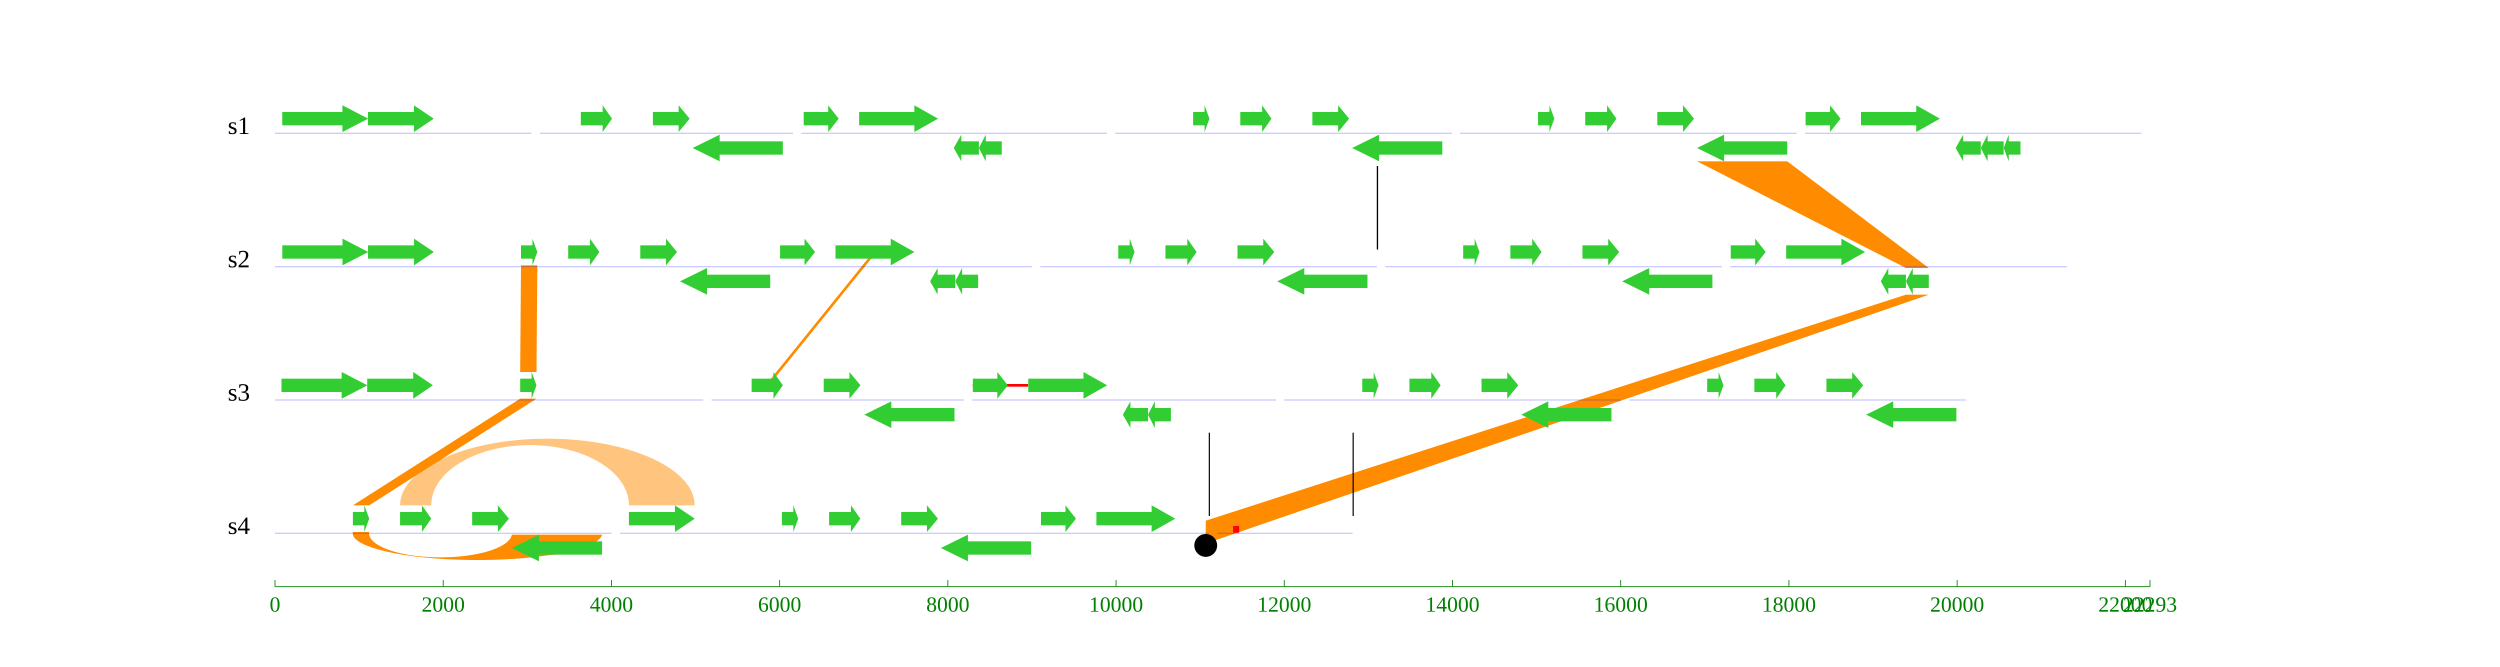
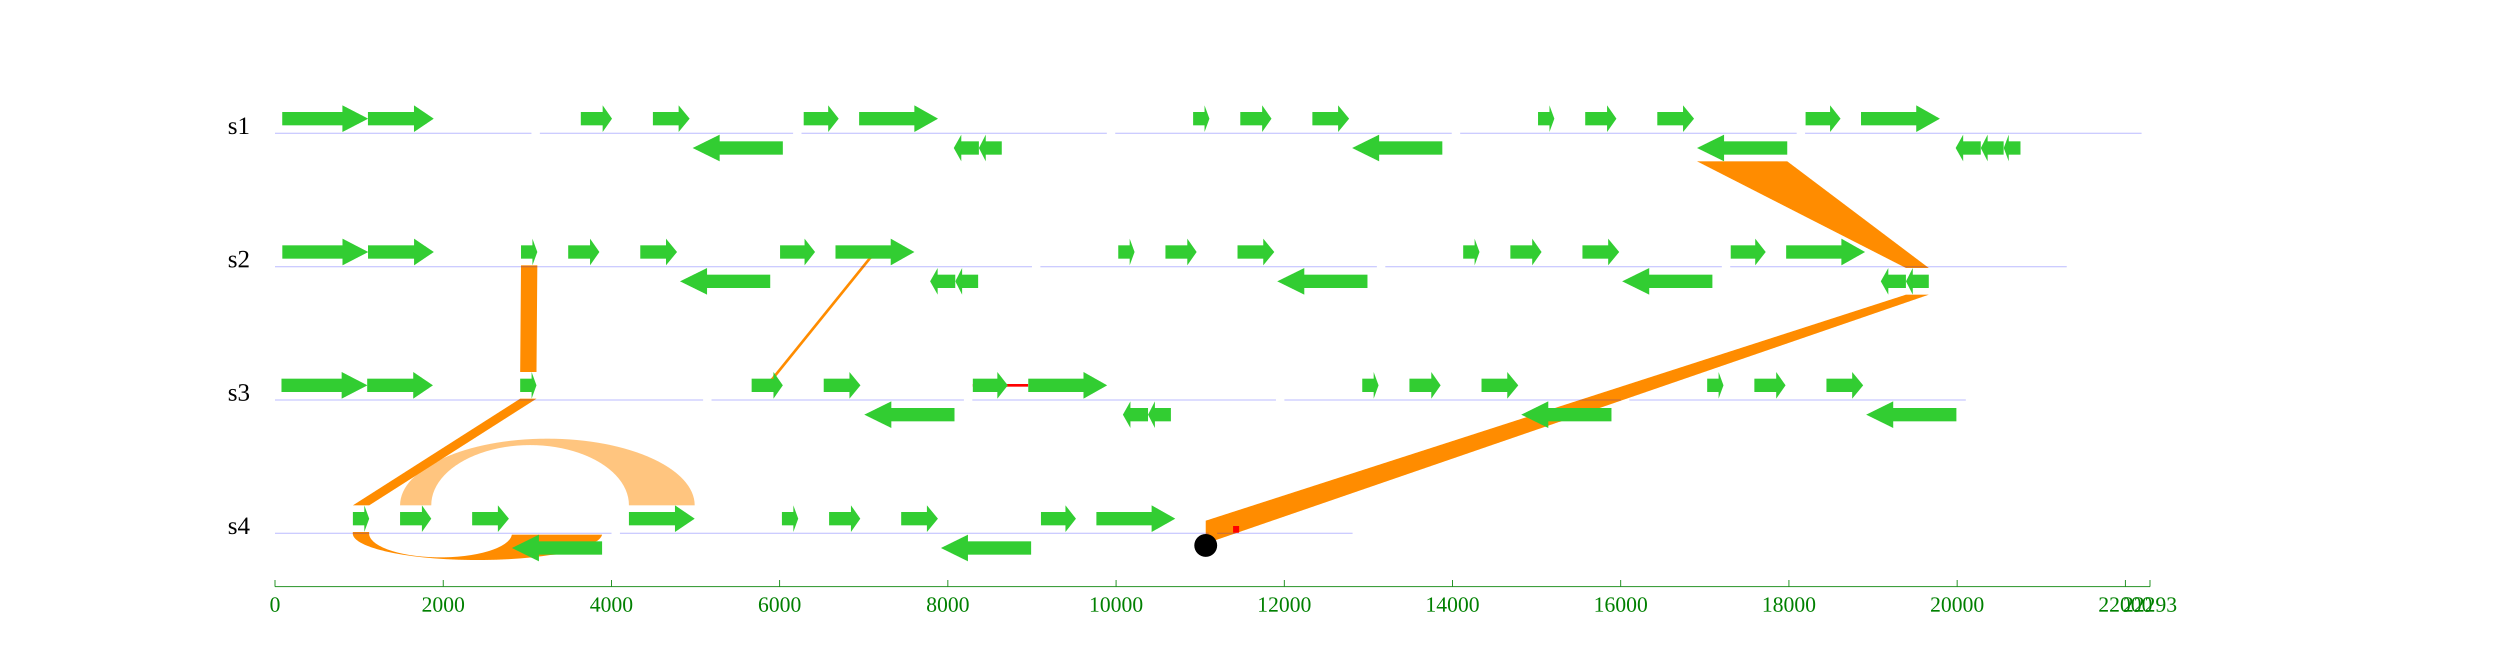
<svg xmlns="http://www.w3.org/2000/svg" version="1.1" width="1500" height="400" style="background-color:white;">
  <text x="150" y="80.4" font-size="15px" fill="black" text-anchor="end">s1</text>
  <text x="150" y="160.4" font-size="15px" fill="black" text-anchor="end">s2</text>
  <text x="150" y="240.4" font-size="15px" fill="black" text-anchor="end">s3</text>
  <text x="150" y="320.4" font-size="15px" fill="black" text-anchor="end">s4</text>
  <line x1="165" y1="352" x2="1290" y2="352" style="stroke:green;stroke-width:0.5" />
  <line x1="165" y1="348" x2="165" y2="352" style="stroke:green;stroke-width:0.5;opacity:1" />
  <text x="165" y="367" font-size="13px" fill="green" text-anchor="middle" font-family="Times New Roman">0</text>
  <line x1="265.929" y1="348" x2="265.929" y2="352" style="stroke:green;stroke-width:0.5;opacity:1" />
  <text x="265.929" y="367" font-size="13px" fill="green" text-anchor="middle" font-family="Times New Roman">2000</text>
  <line x1="366.857" y1="348" x2="366.857" y2="352" style="stroke:green;stroke-width:0.5;opacity:1" />
  <text x="366.857" y="367" font-size="13px" fill="green" text-anchor="middle" font-family="Times New Roman">4000</text>
  <line x1="467.786" y1="348" x2="467.786" y2="352" style="stroke:green;stroke-width:0.5;opacity:1" />
  <text x="467.786" y="367" font-size="13px" fill="green" text-anchor="middle" font-family="Times New Roman">6000</text>
  <line x1="568.714" y1="348" x2="568.714" y2="352" style="stroke:green;stroke-width:0.5;opacity:1" />
  <text x="568.714" y="367" font-size="13px" fill="green" text-anchor="middle" font-family="Times New Roman">8000</text>
  <line x1="669.643" y1="348" x2="669.643" y2="352" style="stroke:green;stroke-width:0.5;opacity:1" />
  <text x="669.643" y="367" font-size="13px" fill="green" text-anchor="middle" font-family="Times New Roman">10000</text>
  <line x1="770.571" y1="348" x2="770.571" y2="352" style="stroke:green;stroke-width:0.5;opacity:1" />
  <text x="770.571" y="367" font-size="13px" fill="green" text-anchor="middle" font-family="Times New Roman">12000</text>
  <line x1="871.5" y1="348" x2="871.5" y2="352" style="stroke:green;stroke-width:0.5;opacity:1" />
  <text x="871.5" y="367" font-size="13px" fill="green" text-anchor="middle" font-family="Times New Roman">14000</text>
  <line x1="972.428" y1="348" x2="972.428" y2="352" style="stroke:green;stroke-width:0.5;opacity:1" />
  <text x="972.428" y="367" font-size="13px" fill="green" text-anchor="middle" font-family="Times New Roman">16000</text>
  <line x1="1073.357" y1="348" x2="1073.357" y2="352" style="stroke:green;stroke-width:0.5;opacity:1" />
  <text x="1073.357" y="367" font-size="13px" fill="green" text-anchor="middle" font-family="Times New Roman">18000</text>
  <line x1="1174.285" y1="348" x2="1174.285" y2="352" style="stroke:green;stroke-width:0.5;opacity:1" />
  <text x="1174.285" y="367" font-size="13px" fill="green" text-anchor="middle" font-family="Times New Roman">20000</text>
  <line x1="1275.214" y1="348" x2="1275.214" y2="352" style="stroke:green;stroke-width:0.5;opacity:1" />
  <text x="1275.214" y="367" font-size="13px" fill="green" text-anchor="middle" font-family="Times New Roman">22000</text>
  <line x1="1290" y1="348" x2="1290" y2="352" style="stroke:green;stroke-width:0.5;opacity:1" />
  <text x="1290" y="367" font-size="13px" fill="green" text-anchor="middle" font-family="Times New Roman">22293</text>
  <g>
    <path d="M221.52 319.2 L211.73 319.2 A74.763 16  0 1 0   361.256 320.8 L307.107 320.8 A42.794 14.4 0 0 1 221.52 319.2 Z" style="fill:#FF8C00;opacity:1" />
  </g>
  <g>
+     <polygon points="1018.199,96.8 1072.348,96.8 1157.279,160.8 1143.553,160.8" style="fill:#FF8C00;stroke:#000000;stroke-width:0;opacity:1" />
+   </g>
+   <g>
    <line x1="583.702" y1="231.2" x2="616.958" y2="231.2" style="stroke:red;stroke-width:1.6;opacity:1" />
  </g>
  <g>
+     <polygon points="312.103,239.2 321.893,239.2 221.52,303.2 211.73,303.2" style="fill:#FF8C00;stroke:#000000;stroke-width:0;opacity:1" />
+   </g>
+   <g>
+     <polygon points="312.608,159.2 322.398,159.2 321.893,223.2 312.103,223.2" style="fill:#FF8C00;stroke:#000000;stroke-width:0;opacity:1" />
+   </g>
+   <g>
+     <line x1="524.962" y1="151.2" x2="460.342" y2="231.2" style="stroke:#FF8C00;stroke-width:1.6;opacity:1" />
+   </g>
+   <g>
    <polygon points="1143.553,176.8 1157.279,176.8 723.438,326.126 723.438,312.4" style="fill:#FF8C00;stroke:#000000;stroke-width:0;opacity:1" />
  </g>
  <g>
-     <polygon points="312.103,239.2 321.893,239.2 221.52,303.2 211.73,303.2" style="fill:#FF8C00;stroke:#000000;stroke-width:0;opacity:1" />
-   </g>
-   <g>
-     <polygon points="1018.199,96.8 1072.348,96.8 1157.279,160.8 1143.553,160.8" style="fill:#FF8C00;stroke:#000000;stroke-width:0;opacity:1" />
-   </g>
-   <g>
-     <polygon points="312.608,159.2 322.398,159.2 321.893,223.2 312.103,223.2" style="fill:#FF8C00;stroke:#000000;stroke-width:0;opacity:1" />
-   </g>
-   <g>
-     <line x1="524.962" y1="151.2" x2="460.342" y2="231.2" style="stroke:#FF8C00;stroke-width:1.6;opacity:1" />
-   </g>
-   <g>
    <path d="M258.763 303.2 L240.04 303.2 A88.388 40  0 0 1   416.817 303.2 L377.354 303.2 A59.296 36 0 1 0 258.763 303.2 Z" style="fill:#FF8C00;opacity:0.5" />
  </g>
  <g>
    <rect x="165" y="79.6" width="153.866" height="0.8" style="fill:blue;opacity:0.2" />
  </g>
  <g>
    <rect x="323.912" y="79.6" width="151.948" height="0.8" style="fill:blue;opacity:0.2" />
  </g>
  <g>
    <rect x="480.906" y="79.6" width="183.185" height="0.8" style="fill:blue;opacity:0.2" />
  </g>
  <g>
    <rect x="669.138" y="79.6" width="201.908" height="0.8" style="fill:blue;opacity:0.2" />
  </g>
  <g>
    <rect x="876.092" y="79.6" width="201.908" height="0.8" style="fill:blue;opacity:0.2" />
  </g>
  <g>
    <rect x="1083.046" y="79.6" width="201.908" height="0.8" style="fill:blue;opacity:0.2" />
  </g>
  <g>
    <rect x="165" y="159.6" width="454.178" height="0.8" style="fill:blue;opacity:0.2" />
  </g>
  <g>
    <rect x="624.225" y="159.6" width="201.908" height="0.8" style="fill:blue;opacity:0.2" />
  </g>
  <g>
    <rect x="831.179" y="159.6" width="201.908" height="0.8" style="fill:blue;opacity:0.2" />
  </g>
  <g>
    <rect x="1038.133" y="159.6" width="201.908" height="0.8" style="fill:blue;opacity:0.2" />
  </g>
  <g>
    <rect x="165" y="239.6" width="256.863" height="0.8" style="fill:blue;opacity:0.2" />
  </g>
  <g>
    <rect x="426.91" y="239.6" width="151.443" height="0.8" style="fill:blue;opacity:0.2" />
  </g>
  <g>
    <rect x="583.399" y="239.6" width="182.176" height="0.8" style="fill:blue;opacity:0.2" />
  </g>
  <g>
    <rect x="770.622" y="239.6" width="201.908" height="0.8" style="fill:blue;opacity:0.2" />
  </g>
  <g>
    <rect x="977.576" y="239.6" width="201.908" height="0.8" style="fill:blue;opacity:0.2" />
  </g>
  <g>
    <rect x="165" y="319.6" width="201.908" height="0.8" style="fill:blue;opacity:0.2" />
  </g>
  <g>
    <rect x="371.954" y="319.6" width="353.3" height="0.8" style="fill:blue;opacity:0.2" />
  </g>
  <g>
    <rect x="730.301" y="319.6" width="81.247" height="0.8" style="fill:blue;opacity:0.2" />
  </g>
  <g style="fill:none">
    <polygon points="169.34,67.2 169.34,75.2 205.442,75.2 205.442,79.2 220.914,71.2 205.442,63.2 205.442,67.2" style="fill:rgb(50,205,50);stroke:black;stroke-width:0;opacity:1" />
  </g>
  <g style="fill:none">
    <polygon points="220.763,67.2 220.763,75.2 248.387,75.2 248.387,79.2 260.226,71.2 248.387,63.2 248.387,67.2" style="fill:rgb(50,205,50);stroke:black;stroke-width:0;opacity:1" />
  </g>
  <g style="fill:none">
    <polygon points="348.488,67.2 348.488,75.2 361.594,75.2 361.594,79.2 367.21,71.2 361.594,63.2 361.594,67.2" style="fill:rgb(50,205,50);stroke:black;stroke-width:0;opacity:1" />
  </g>
  <g style="fill:none">
    <polygon points="391.736,67.2 391.736,75.2 407.173,75.2 407.173,79.2 413.789,71.2 407.173,63.2 407.173,67.2" style="fill:rgb(50,205,50);stroke:black;stroke-width:0;opacity:1" />
  </g>
  <g style="fill:none">
    <polygon points="415.555,88.8 431.8,96.8 431.8,92.8 469.703,92.8 469.703,84.8 431.8,84.8 431.8,80.8" style="fill:rgb(50,205,50);stroke:black;stroke-width:0;opacity:1" />
  </g>
  <g style="fill:none">
    <polygon points="482.218,67.2 482.218,75.2 496.914,75.2 496.914,79.2 503.212,71.2 496.914,63.2 496.914,67.2" style="fill:rgb(50,205,50);stroke:black;stroke-width:0;opacity:1" />
  </g>
  <g style="fill:none">
    <polygon points="515.474,67.2 515.474,75.2 548.609,75.2 548.609,79.2 562.81,71.2 548.609,63.2 548.609,67.2" style="fill:rgb(50,205,50);stroke:black;stroke-width:0;opacity:1" />
  </g>
  <g style="fill:none">
    <polygon points="572.247,88.8 576.773,96.8 576.773,92.8 587.335,92.8 587.335,84.8 576.773,84.8 576.773,80.8" style="fill:rgb(50,205,50);stroke:black;stroke-width:0;opacity:1" />
  </g>
  <g style="fill:none">
    <polygon points="587.335,88.8 591.453,96.8 591.453,92.8 601.062,92.8 601.062,84.8 591.453,84.8 591.453,80.8" style="fill:rgb(50,205,50);stroke:black;stroke-width:0;opacity:1" />
  </g>
  <g style="fill:none">
    <polygon points="715.868,67.2 715.868,75.2 722.721,75.2 722.721,79.2 725.658,71.2 722.721,63.2 722.721,67.2" style="fill:rgb(50,205,50);stroke:black;stroke-width:0;opacity:1" />
  </g>
  <g style="fill:none">
    <polygon points="744.178,67.2 744.178,75.2 757.284,75.2 757.284,79.2 762.901,71.2 757.284,63.2 757.284,67.2" style="fill:rgb(50,205,50);stroke:black;stroke-width:0;opacity:1" />
  </g>
  <g style="fill:none">
    <polygon points="787.426,67.2 787.426,75.2 802.863,75.2 802.863,79.2 809.479,71.2 802.863,63.2 802.863,67.2" style="fill:rgb(50,205,50);stroke:black;stroke-width:0;opacity:1" />
  </g>
  <g style="fill:none">
    <polygon points="811.245,88.8 827.49,96.8 827.49,92.8 865.394,92.8 865.394,84.8 827.49,84.8 827.49,80.8" style="fill:rgb(50,205,50);stroke:black;stroke-width:0;opacity:1" />
  </g>
  <g style="fill:none">
    <polygon points="922.822,67.2 922.822,75.2 929.675,75.2 929.675,79.2 932.612,71.2 929.675,63.2 929.675,67.2" style="fill:rgb(50,205,50);stroke:black;stroke-width:0;opacity:1" />
  </g>
  <g style="fill:none">
    <polygon points="951.132,67.2 951.132,75.2 964.238,75.2 964.238,79.2 969.855,71.2 964.238,63.2 964.238,67.2" style="fill:rgb(50,205,50);stroke:black;stroke-width:0;opacity:1" />
  </g>
  <g style="fill:none">
    <polygon points="994.38,67.2 994.38,75.2 1009.817,75.2 1009.817,79.2 1016.433,71.2 1009.817,63.2 1009.817,67.2" style="fill:rgb(50,205,50);stroke:black;stroke-width:0;opacity:1" />
  </g>
  <g style="fill:none">
    <polygon points="1018.199,88.8 1034.444,96.8 1034.444,92.8 1072.348,92.8 1072.348,84.8 1034.444,84.8 1034.444,80.8" style="fill:rgb(50,205,50);stroke:black;stroke-width:0;opacity:1" />
  </g>
  <g style="fill:none">
    <polygon points="1083.349,67.2 1083.349,75.2 1098.044,75.2 1098.044,79.2 1104.342,71.2 1098.044,63.2 1098.044,67.2" style="fill:rgb(50,205,50);stroke:black;stroke-width:0;opacity:1" />
  </g>
  <g style="fill:none">
    <polygon points="1116.605,67.2 1116.605,75.2 1149.74,75.2 1149.74,79.2 1163.94,71.2 1149.74,63.2 1149.74,67.2" style="fill:rgb(50,205,50);stroke:black;stroke-width:0;opacity:1" />
  </g>
  <g style="fill:none">
    <polygon points="1173.377,88.8 1177.904,96.8 1177.904,92.8 1188.466,92.8 1188.466,84.8 1177.904,84.8 1177.904,80.8" style="fill:rgb(50,205,50);stroke:black;stroke-width:0;opacity:1" />
  </g>
  <g style="fill:none">
    <polygon points="1188.466,88.8 1192.584,96.8 1192.584,92.8 1202.192,92.8 1202.192,84.8 1192.584,84.8 1192.584,80.8" style="fill:rgb(50,205,50);stroke:black;stroke-width:0;opacity:1" />
  </g>
  <g style="fill:none">
    <polygon points="1202.243,88.8 1205.255,96.8 1205.255,92.8 1212.285,92.8 1212.285,84.8 1205.255,84.8 1205.255,80.8" style="fill:rgb(50,205,50);stroke:black;stroke-width:0;opacity:1" />
  </g>
  <g style="fill:none">
    <polygon points="169.39,147.2 169.39,155.2 205.493,155.2 205.493,159.2 220.965,151.2 205.493,143.2 205.493,147.2" style="fill:rgb(50,205,50);stroke:black;stroke-width:0;opacity:1" />
  </g>
  <g style="fill:none">
    <polygon points="220.813,147.2 220.813,155.2 248.438,155.2 248.438,159.2 260.277,151.2 248.438,143.2 248.438,147.2" style="fill:rgb(50,205,50);stroke:black;stroke-width:0;opacity:1" />
  </g>
  <g style="fill:none">
    <polygon points="312.608,147.2 312.608,155.2 319.461,155.2 319.461,159.2 322.398,151.2 319.461,143.2 319.461,147.2" style="fill:rgb(50,205,50);stroke:black;stroke-width:0;opacity:1" />
  </g>
  <g style="fill:none">
    <polygon points="340.918,147.2 340.918,155.2 354.024,155.2 354.024,159.2 359.641,151.2 354.024,143.2 354.024,147.2" style="fill:rgb(50,205,50);stroke:black;stroke-width:0;opacity:1" />
  </g>
  <g style="fill:none">
    <polygon points="384.166,147.2 384.166,155.2 399.603,155.2 399.603,159.2 406.219,151.2 399.603,143.2 399.603,147.2" style="fill:rgb(50,205,50);stroke:black;stroke-width:0;opacity:1" />
  </g>
  <g style="fill:none">
    <polygon points="407.985,168.8 424.23,176.8 424.23,172.8 462.134,172.8 462.134,164.8 424.23,164.8 424.23,160.8" style="fill:rgb(50,205,50);stroke:black;stroke-width:0;opacity:1" />
  </g>
  <g style="fill:none">
    <polygon points="468.038,147.2 468.038,155.2 482.733,155.2 482.733,159.2 489.031,151.2 482.733,143.2 482.733,147.2" style="fill:rgb(50,205,50);stroke:black;stroke-width:0;opacity:1" />
  </g>
  <g style="fill:none">
    <polygon points="501.294,147.2 501.294,155.2 534.429,155.2 534.429,159.2 548.629,151.2 534.429,143.2 534.429,147.2" style="fill:rgb(50,205,50);stroke:black;stroke-width:0;opacity:1" />
  </g>
  <g style="fill:none">
    <polygon points="558.066,168.8 562.593,176.8 562.593,172.8 573.155,172.8 573.155,164.8 562.593,164.8 562.593,160.8" style="fill:rgb(50,205,50);stroke:black;stroke-width:0;opacity:1" />
  </g>
  <g style="fill:none">
    <polygon points="573.155,168.8 577.273,176.8 577.273,172.8 586.881,172.8 586.881,164.8 577.273,164.8 577.273,160.8" style="fill:rgb(50,205,50);stroke:black;stroke-width:0;opacity:1" />
  </g>
  <g style="fill:none">
    <polygon points="670.955,147.2 670.955,155.2 677.808,155.2 677.808,159.2 680.745,151.2 677.808,143.2 677.808,147.2" style="fill:rgb(50,205,50);stroke:black;stroke-width:0;opacity:1" />
  </g>
  <g style="fill:none">
    <polygon points="699.265,147.2 699.265,155.2 712.371,155.2 712.371,159.2 717.987,151.2 712.371,143.2 712.371,147.2" style="fill:rgb(50,205,50);stroke:black;stroke-width:0;opacity:1" />
  </g>
  <g style="fill:none">
    <polygon points="742.513,147.2 742.513,155.2 757.95,155.2 757.95,159.2 764.566,151.2 757.95,143.2 757.95,147.2" style="fill:rgb(50,205,50);stroke:black;stroke-width:0;opacity:1" />
  </g>
  <g style="fill:none">
    <polygon points="766.332,168.8 782.577,176.8 782.577,172.8 820.48,172.8 820.48,164.8 782.577,164.8 782.577,160.8" style="fill:rgb(50,205,50);stroke:black;stroke-width:0;opacity:1" />
  </g>
  <g style="fill:none">
    <polygon points="877.909,147.2 877.909,155.2 884.762,155.2 884.762,159.2 887.699,151.2 884.762,143.2 884.762,147.2" style="fill:rgb(50,205,50);stroke:black;stroke-width:0;opacity:1" />
  </g>
  <g style="fill:none">
    <polygon points="906.219,147.2 906.219,155.2 919.325,155.2 919.325,159.2 924.941,151.2 919.325,143.2 919.325,147.2" style="fill:rgb(50,205,50);stroke:black;stroke-width:0;opacity:1" />
  </g>
  <g style="fill:none">
    <polygon points="949.467,147.2 949.467,155.2 964.904,155.2 964.904,159.2 971.52,151.2 964.904,143.2 964.904,147.2" style="fill:rgb(50,205,50);stroke:black;stroke-width:0;opacity:1" />
  </g>
  <g style="fill:none">
    <polygon points="973.286,168.8 989.531,176.8 989.531,172.8 1027.434,172.8 1027.434,164.8 989.531,164.8 989.531,160.8" style="fill:rgb(50,205,50);stroke:black;stroke-width:0;opacity:1" />
  </g>
  <g style="fill:none">
    <polygon points="1038.436,147.2 1038.436,155.2 1053.131,155.2 1053.131,159.2 1059.429,151.2 1053.131,143.2 1053.131,147.2" style="fill:rgb(50,205,50);stroke:black;stroke-width:0;opacity:1" />
  </g>
  <g style="fill:none">
    <polygon points="1071.692,147.2 1071.692,155.2 1104.826,155.2 1104.826,159.2 1119.027,151.2 1104.826,143.2 1104.826,147.2" style="fill:rgb(50,205,50);stroke:black;stroke-width:0;opacity:1" />
  </g>
  <g style="fill:none">
    <polygon points="1128.464,168.8 1132.991,176.8 1132.991,172.8 1143.553,172.8 1143.553,164.8 1132.991,164.8 1132.991,160.8" style="fill:rgb(50,205,50);stroke:black;stroke-width:0;opacity:1" />
  </g>
  <g style="fill:none">
    <polygon points="1143.553,168.8 1147.671,176.8 1147.671,172.8 1157.279,172.8 1157.279,164.8 1147.671,164.8 1147.671,160.8" style="fill:rgb(50,205,50);stroke:black;stroke-width:0;opacity:1" />
  </g>
  <g style="fill:none">
    <polygon points="168.886,227.2 168.886,235.2 204.988,235.2 204.988,239.2 220.46,231.2 204.988,223.2 204.988,227.2" style="fill:rgb(50,205,50);stroke:black;stroke-width:0;opacity:1" />
  </g>
  <g style="fill:none">
    <polygon points="220.309,227.2 220.309,235.2 247.933,235.2 247.933,239.2 259.772,231.2 247.933,223.2 247.933,227.2" style="fill:rgb(50,205,50);stroke:black;stroke-width:0;opacity:1" />
  </g>
  <g style="fill:none">
    <polygon points="312.103,227.2 312.103,235.2 318.956,235.2 318.956,239.2 321.893,231.2 318.956,223.2 318.956,227.2" style="fill:rgb(50,205,50);stroke:black;stroke-width:0;opacity:1" />
  </g>
  <g style="fill:none">
    <polygon points="450.981,227.2 450.981,235.2 464.087,235.2 464.087,239.2 469.703,231.2 464.087,223.2 464.087,227.2" style="fill:rgb(50,205,50);stroke:black;stroke-width:0;opacity:1" />
  </g>
  <g style="fill:none">
    <polygon points="494.229,227.2 494.229,235.2 509.666,235.2 509.666,239.2 516.282,231.2 509.666,223.2 509.666,227.2" style="fill:rgb(50,205,50);stroke:black;stroke-width:0;opacity:1" />
  </g>
  <g style="fill:none">
    <polygon points="518.553,248.8 534.797,256.8 534.797,252.8 572.701,252.8 572.701,244.8 534.797,244.8 534.797,240.8" style="fill:rgb(50,205,50);stroke:black;stroke-width:0;opacity:1" />
  </g>
  <g style="fill:none">
    <polygon points="583.702,227.2 583.702,235.2 598.397,235.2 598.397,239.2 604.695,231.2 598.397,223.2 598.397,227.2" style="fill:rgb(50,205,50);stroke:black;stroke-width:0;opacity:1" />
  </g>
  <g style="fill:none">
    <polygon points="616.958,227.2 616.958,235.2 650.093,235.2 650.093,239.2 664.294,231.2 650.093,223.2 650.093,227.2" style="fill:rgb(50,205,50);stroke:black;stroke-width:0;opacity:1" />
  </g>
  <g style="fill:none">
    <polygon points="673.73,248.8 678.257,256.8 678.257,252.8 688.819,252.8 688.819,244.8 678.257,244.8 678.257,240.8" style="fill:rgb(50,205,50);stroke:black;stroke-width:0;opacity:1" />
  </g>
  <g style="fill:none">
    <polygon points="688.819,248.8 692.937,256.8 692.937,252.8 702.545,252.8 702.545,244.8 692.937,244.8 692.937,240.8" style="fill:rgb(50,205,50);stroke:black;stroke-width:0;opacity:1" />
  </g>
  <g style="fill:none">
    <polygon points="817.352,227.2 817.352,235.2 824.205,235.2 824.205,239.2 827.142,231.2 824.205,223.2 824.205,227.2" style="fill:rgb(50,205,50);stroke:black;stroke-width:0;opacity:1" />
  </g>
  <g style="fill:none">
    <polygon points="845.662,227.2 845.662,235.2 858.768,235.2 858.768,239.2 864.384,231.2 858.768,223.2 858.768,227.2" style="fill:rgb(50,205,50);stroke:black;stroke-width:0;opacity:1" />
  </g>
  <g style="fill:none">
    <polygon points="888.91,227.2 888.91,235.2 904.347,235.2 904.347,239.2 910.963,231.2 904.347,223.2 904.347,227.2" style="fill:rgb(50,205,50);stroke:black;stroke-width:0;opacity:1" />
  </g>
  <g style="fill:none">
    <polygon points="912.729,248.8 928.974,256.8 928.974,252.8 966.877,252.8 966.877,244.8 928.974,244.8 928.974,240.8" style="fill:rgb(50,205,50);stroke:black;stroke-width:0;opacity:1" />
  </g>
  <g style="fill:none">
    <polygon points="1024.306,227.2 1024.306,235.2 1031.159,235.2 1031.159,239.2 1034.096,231.2 1031.159,223.2 1031.159,227.2" style="fill:rgb(50,205,50);stroke:black;stroke-width:0;opacity:1" />
  </g>
  <g style="fill:none">
    <polygon points="1052.616,227.2 1052.616,235.2 1065.722,235.2 1065.722,239.2 1071.338,231.2 1065.722,223.2 1065.722,227.2" style="fill:rgb(50,205,50);stroke:black;stroke-width:0;opacity:1" />
  </g>
  <g style="fill:none">
    <polygon points="1095.864,227.2 1095.864,235.2 1111.301,235.2 1111.301,239.2 1117.917,231.2 1111.301,223.2 1111.301,227.2" style="fill:rgb(50,205,50);stroke:black;stroke-width:0;opacity:1" />
  </g>
  <g style="fill:none">
    <polygon points="1119.683,248.8 1135.928,256.8 1135.928,252.8 1173.831,252.8 1173.831,244.8 1135.928,244.8 1135.928,240.8" style="fill:rgb(50,205,50);stroke:black;stroke-width:0;opacity:1" />
  </g>
  <g style="fill:none">
    <polygon points="211.73,307.2 211.73,315.2 218.583,315.2 218.583,319.2 221.52,311.2 218.583,303.2 218.583,307.2" style="fill:rgb(50,205,50);stroke:black;stroke-width:0;opacity:1" />
  </g>
  <g style="fill:none">
    <polygon points="240.04,307.2 240.04,315.2 253.146,315.2 253.146,319.2 258.763,311.2 253.146,303.2 253.146,307.2" style="fill:rgb(50,205,50);stroke:black;stroke-width:0;opacity:1" />
  </g>
  <g style="fill:none">
    <polygon points="283.288,307.2 283.288,315.2 298.725,315.2 298.725,319.2 305.341,311.2 298.725,303.2 298.725,307.2" style="fill:rgb(50,205,50);stroke:black;stroke-width:0;opacity:1" />
  </g>
  <g style="fill:none">
    <polygon points="307.107,328.8 323.352,336.8 323.352,332.8 361.256,332.8 361.256,324.8 323.352,324.8 323.352,320.8" style="fill:rgb(50,205,50);stroke:black;stroke-width:0;opacity:1" />
  </g>
  <g style="fill:none">
    <polygon points="377.354,307.2 377.354,315.2 404.978,315.2 404.978,319.2 416.817,311.2 404.978,303.2 404.978,307.2" style="fill:rgb(50,205,50);stroke:black;stroke-width:0;opacity:1" />
  </g>
  <g style="fill:none">
    <polygon points="469.148,307.2 469.148,315.2 476.001,315.2 476.001,319.2 478.938,311.2 476.001,303.2 476.001,307.2" style="fill:rgb(50,205,50);stroke:black;stroke-width:0;opacity:1" />
  </g>
  <g style="fill:none">
    <polygon points="497.459,307.2 497.459,315.2 510.564,315.2 510.564,319.2 516.181,311.2 510.564,303.2 510.564,307.2" style="fill:rgb(50,205,50);stroke:black;stroke-width:0;opacity:1" />
  </g>
  <g style="fill:none">
    <polygon points="540.706,307.2 540.706,315.2 556.144,315.2 556.144,319.2 562.759,311.2 556.144,303.2 556.144,307.2" style="fill:rgb(50,205,50);stroke:black;stroke-width:0;opacity:1" />
  </g>
  <g style="fill:none">
    <polygon points="564.526,328.8 580.77,336.8 580.77,332.8 618.674,332.8 618.674,324.8 580.77,324.8 580.77,320.8" style="fill:rgb(50,205,50);stroke:black;stroke-width:0;opacity:1" />
  </g>
  <g style="fill:none">
    <polygon points="624.578,307.2 624.578,315.2 639.273,315.2 639.273,319.2 645.571,311.2 639.273,303.2 639.273,307.2" style="fill:rgb(50,205,50);stroke:black;stroke-width:0;opacity:1" />
  </g>
  <g style="fill:none">
    <polygon points="657.834,307.2 657.834,315.2 690.969,315.2 690.969,319.2 705.17,311.2 690.969,303.2 690.969,307.2" style="fill:rgb(50,205,50);stroke:black;stroke-width:0;opacity:1" />
  </g>
  <g style="fill:none">
    <circle cx="723.438" cy="327.263" r="6.863" stroke="black" stroke-width="0" fill="black" style="opacity:1" />
  </g>
  <g style="fill:none">
    <polygon points="739.839,315.6 739.839,319.6 743.472,319.6 743.472,315.6 " style="fill:red;stroke:black;stroke-width:0;opacity:1" />
  </g>
-   <g fill="none" stroke="black">
-     <path stroke-width="0.7" d="M826.482 149.6 L826.482 99.6" />
-   </g>
-   <g fill="none" stroke="black">
-     <path stroke-width="0.7" d="M826.482 149.6 L826.482 99.6" />
-   </g>
-   <g fill="none" stroke="black">
-     <path stroke-width="0.7" d="M811.898 309.6 L811.898 259.6" />
-   </g>
-   <g fill="none" stroke="black">
-     <path stroke-width="0.7" d="M725.604 309.6 L725.604 259.6" />
-   </g>
</svg>
